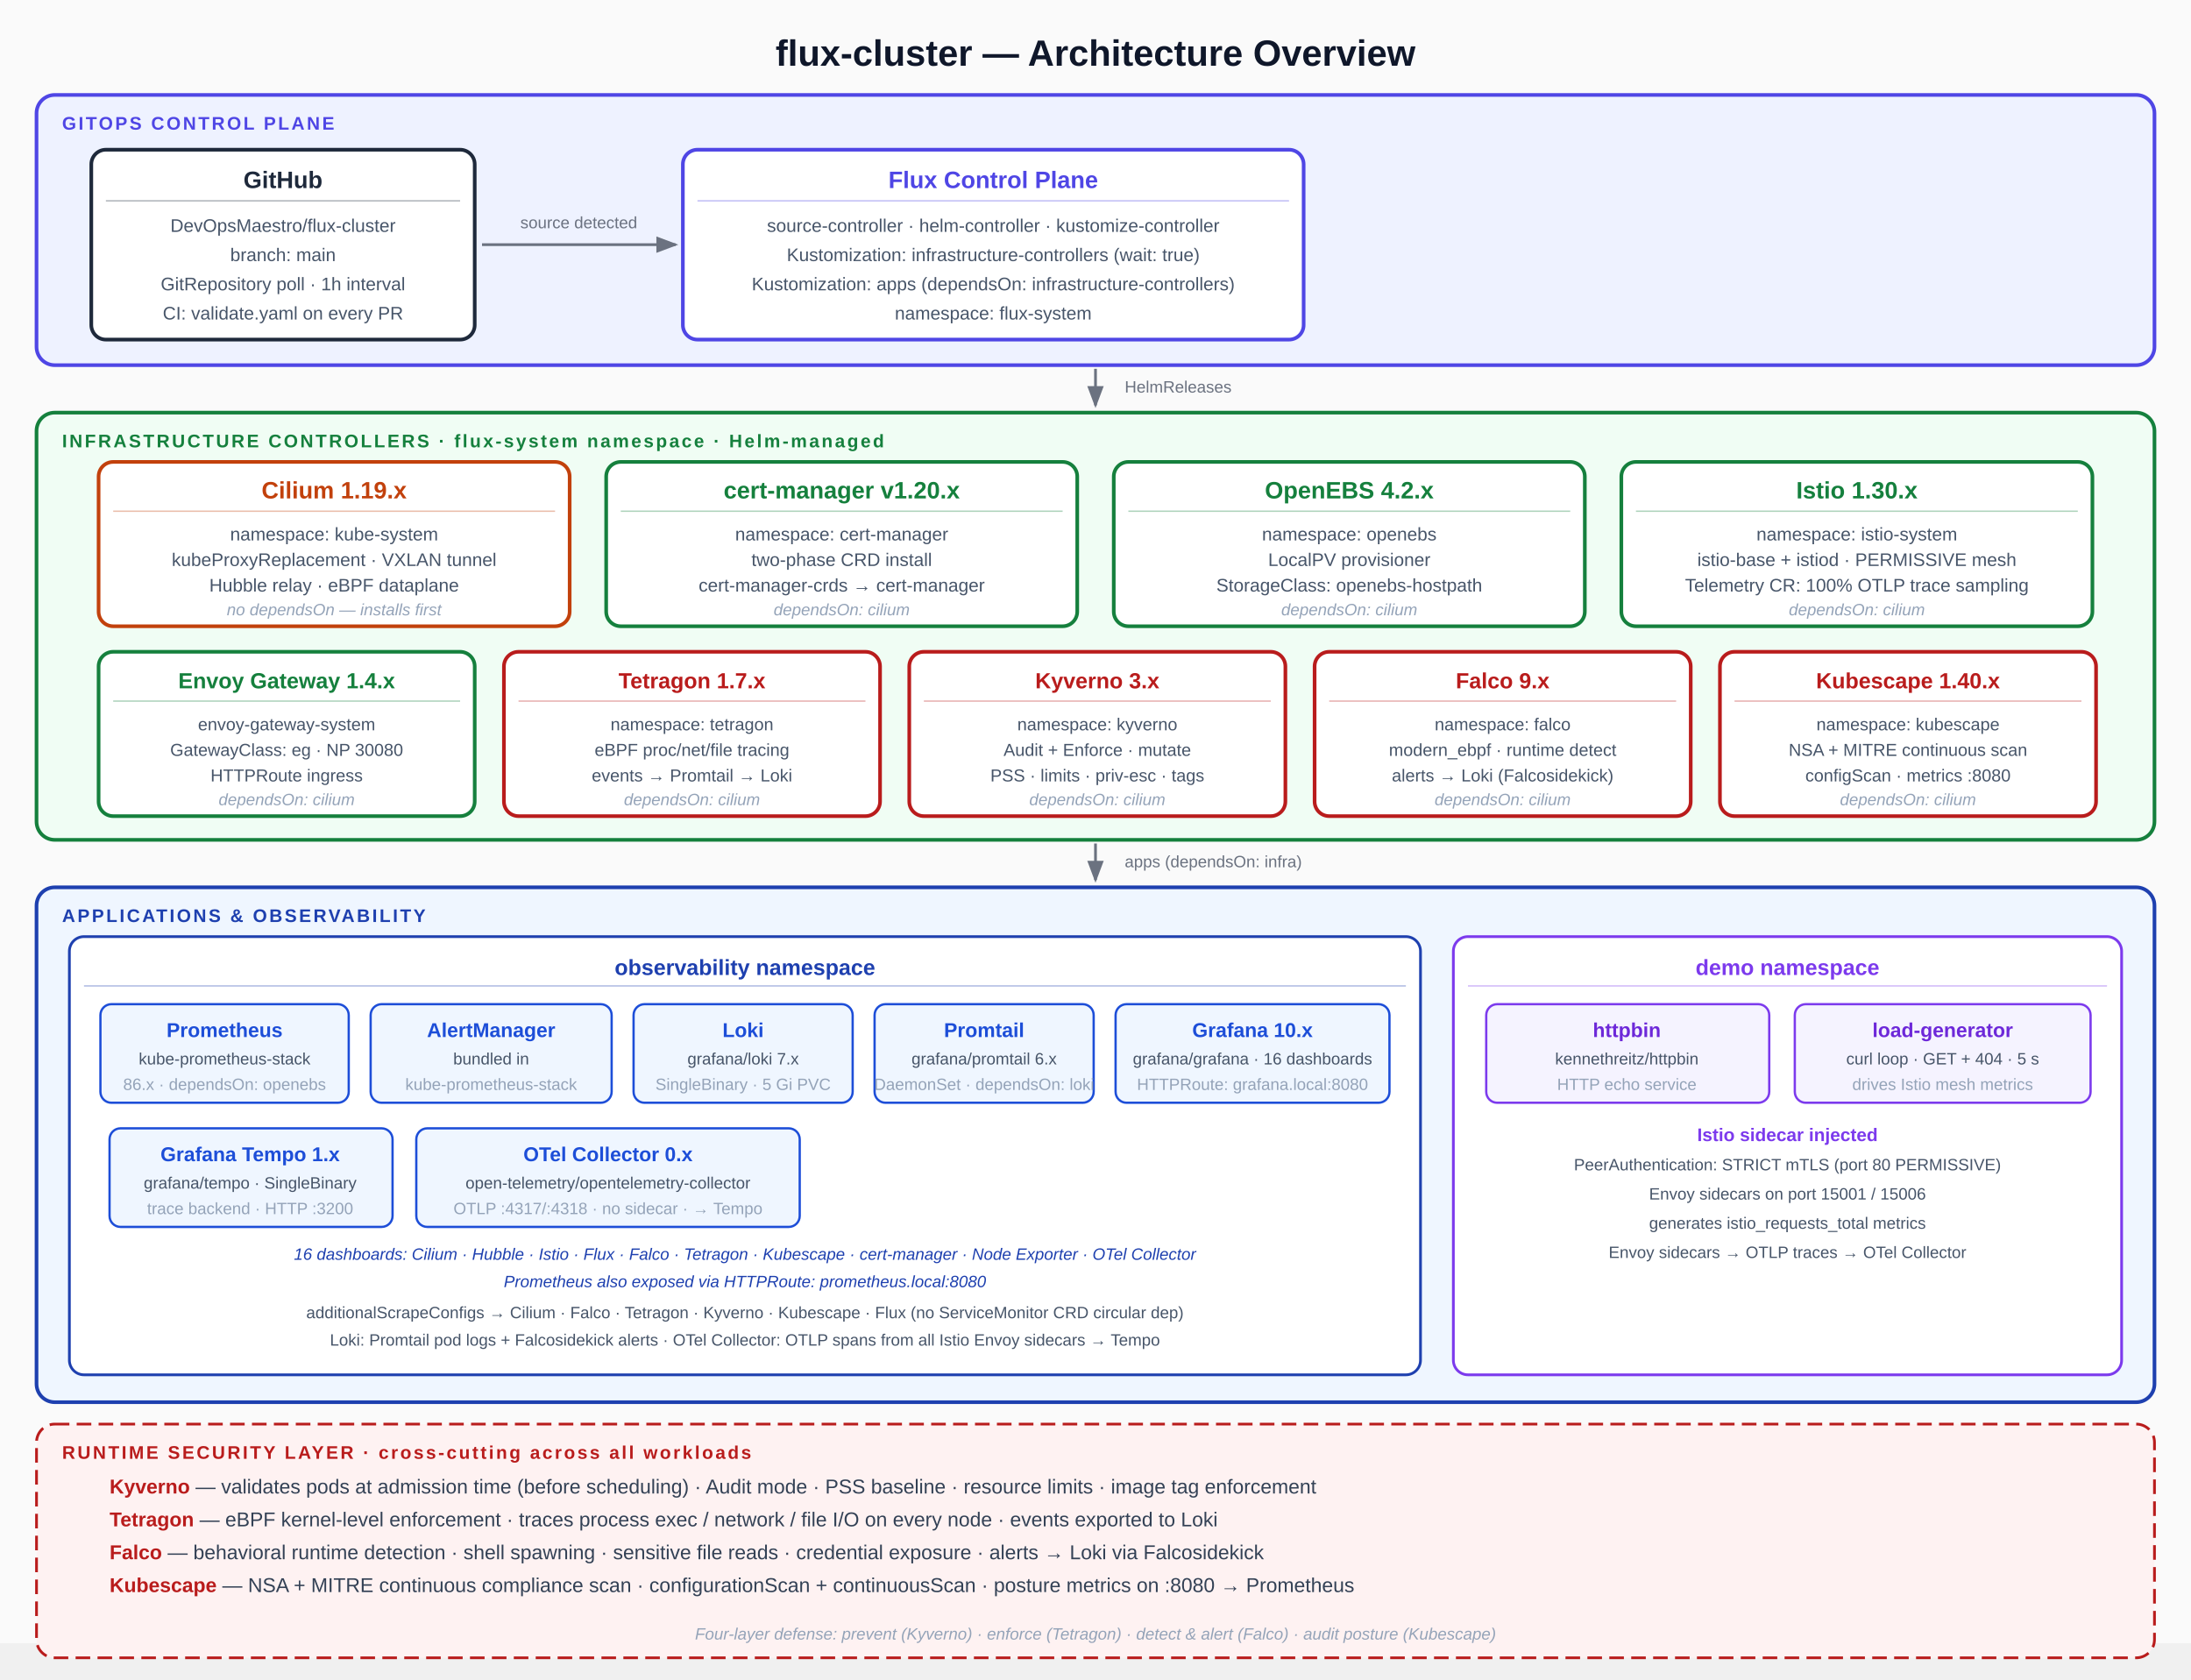
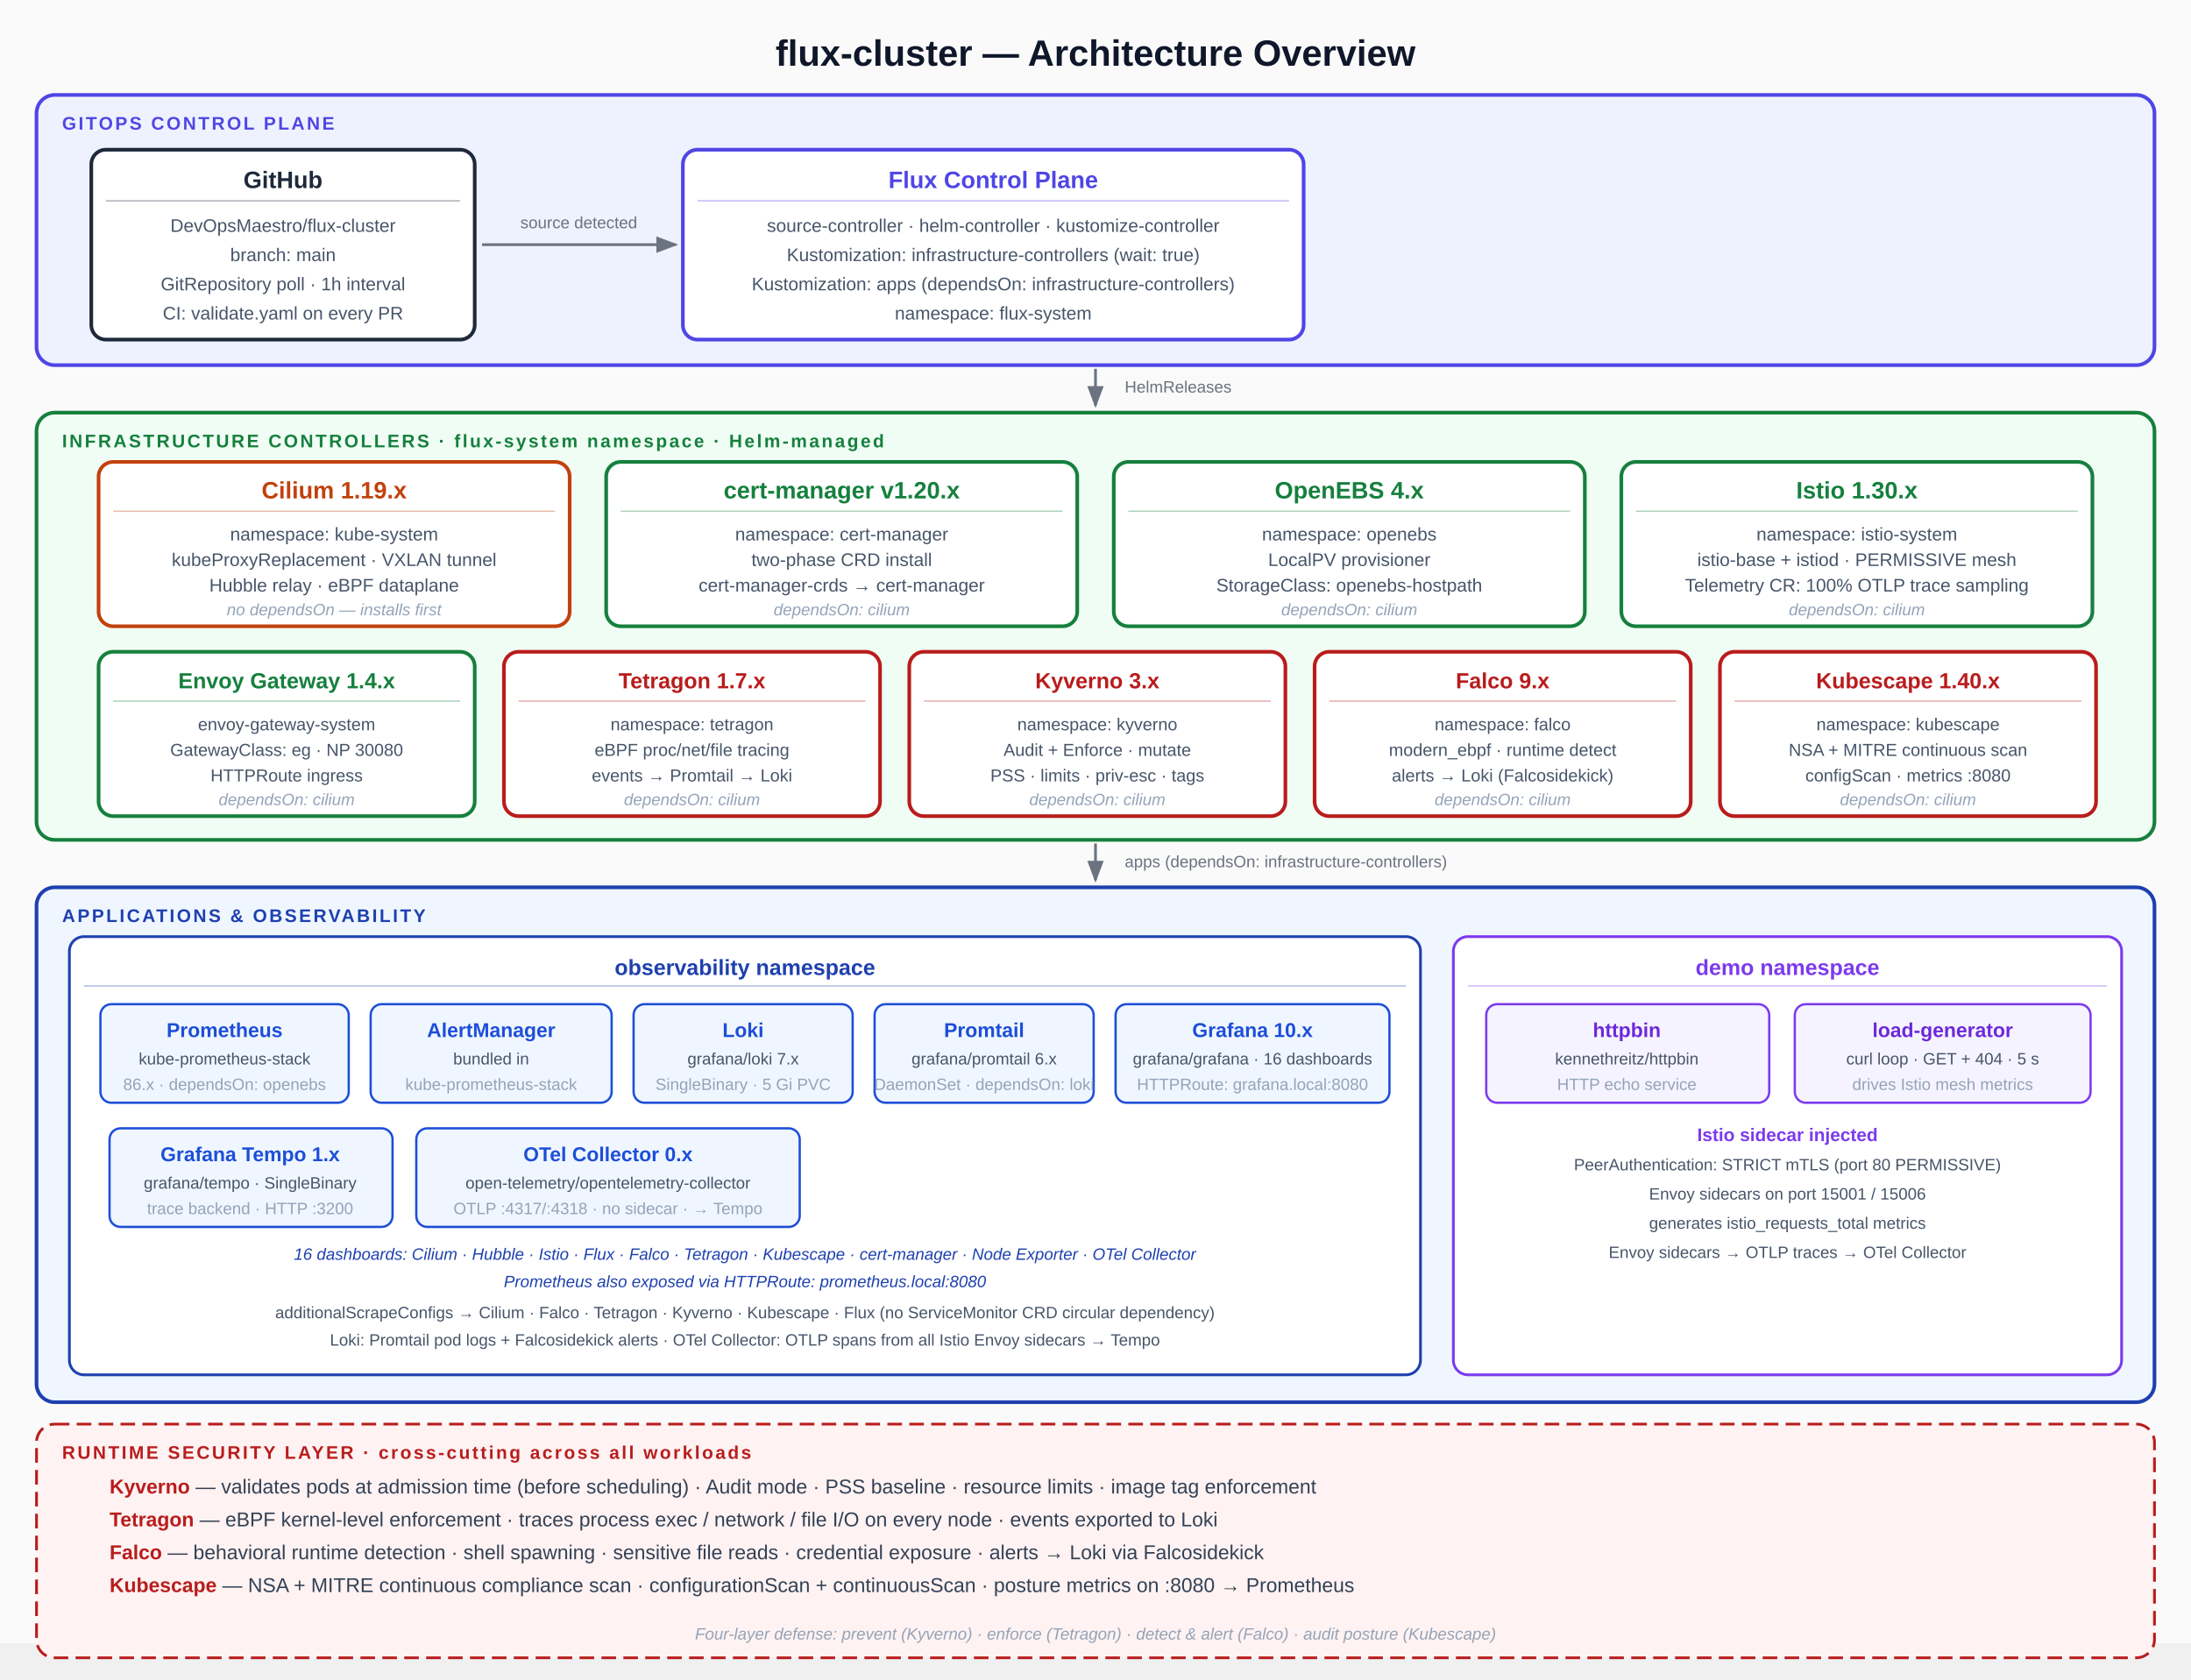
<svg xmlns="http://www.w3.org/2000/svg" width="1200" height="920" viewBox="0 0 1200 920">
  <defs>
    <marker id="arr" markerWidth="8" markerHeight="6" refX="7" refY="3" orient="auto">
      <polygon points="0 0, 8 3, 0 6" fill="#6B7280" />
    </marker>
    <marker id="arr-red" markerWidth="8" markerHeight="6" refX="7" refY="3" orient="auto">
      <polygon points="0 0, 8 3, 0 6" fill="#DC2626" />
    </marker>
  </defs>
  <rect width="1200" height="900" fill="#FAFAFA" />
  <text x="600" y="36" text-anchor="middle" font-family="system-ui, -apple-system, Arial, sans-serif" font-size="20" font-weight="700" fill="#0F172A">flux-cluster — Architecture Overview</text>
  <rect x="20" y="52" width="1160" height="148" rx="10" fill="#EEF2FF" stroke="#4F46E5" stroke-width="2" />
  <text x="34" y="71" font-family="system-ui, -apple-system, Arial, sans-serif" font-size="10" font-weight="700" fill="#4F46E5" letter-spacing="1.2">GITOPS CONTROL PLANE</text>
  <rect x="50" y="82" width="210" height="104" rx="8" fill="white" stroke="#1E293B" stroke-width="2" />
  <text x="155" y="103" text-anchor="middle" font-family="system-ui, -apple-system, Arial, sans-serif" font-size="13" font-weight="700" fill="#1E293B">GitHub</text>
  <line x1="58" y1="110" x2="252" y2="110" stroke="#1E293B" stroke-width="0.75" opacity="0.35" />
  <text x="155" y="127" text-anchor="middle" font-family="system-ui, -apple-system, Arial, sans-serif" font-size="10" fill="#475569">DevOpsMaestro/flux-cluster</text>
  <text x="155" y="143" text-anchor="middle" font-family="system-ui, -apple-system, Arial, sans-serif" font-size="10" fill="#475569">branch: main</text>
  <text x="155" y="159" text-anchor="middle" font-family="system-ui, -apple-system, Arial, sans-serif" font-size="10" fill="#475569">GitRepository poll · 1h interval</text>
  <text x="155" y="175" text-anchor="middle" font-family="system-ui, -apple-system, Arial, sans-serif" font-size="10" fill="#475569">CI: validate.yaml on every PR</text>
  <line x1="264" y1="134" x2="370" y2="134" stroke="#6B7280" stroke-width="1.5" marker-end="url(#arr)" />
  <text x="317" y="125" text-anchor="middle" font-family="system-ui, -apple-system, Arial, sans-serif" font-size="9" fill="#6B7280">source detected</text>
  <rect x="374" y="82" width="340" height="104" rx="8" fill="white" stroke="#4F46E5" stroke-width="2" />
  <text x="544" y="103" text-anchor="middle" font-family="system-ui, -apple-system, Arial, sans-serif" font-size="13" font-weight="700" fill="#4F46E5">Flux Control Plane</text>
  <line x1="382" y1="110" x2="706" y2="110" stroke="#4F46E5" stroke-width="0.75" opacity="0.35" />
  <text x="544" y="127" text-anchor="middle" font-family="system-ui, -apple-system, Arial, sans-serif" font-size="10" fill="#475569">source-controller · helm-controller · kustomize-controller</text>
  <text x="544" y="143" text-anchor="middle" font-family="system-ui, -apple-system, Arial, sans-serif" font-size="10" fill="#475569">Kustomization: infrastructure-controllers (wait: true)</text>
  <text x="544" y="159" text-anchor="middle" font-family="system-ui, -apple-system, Arial, sans-serif" font-size="10" fill="#475569">Kustomization: apps (dependsOn: infrastructure-controllers)</text>
  <text x="544" y="175" text-anchor="middle" font-family="system-ui, -apple-system, Arial, sans-serif" font-size="10" fill="#475569">namespace: flux-system</text>
  <line x1="600" y1="202" x2="600" y2="222" stroke="#6B7280" stroke-width="1.5" marker-end="url(#arr)" />
  <text x="616" y="215" font-family="system-ui, -apple-system, Arial, sans-serif" font-size="9" fill="#6B7280">HelmReleases</text>
  <rect x="20" y="226" width="1160" height="234" rx="10" fill="#F0FDF4" stroke="#15803D" stroke-width="2" />
  <text x="34" y="245" font-family="system-ui, -apple-system, Arial, sans-serif" font-size="10" font-weight="700" fill="#15803D" letter-spacing="1.2">INFRASTRUCTURE CONTROLLERS  ·  flux-system namespace  ·  Helm-managed</text>
  <rect x="54" y="253" width="258" height="90" rx="8" fill="white" stroke="#C2410C" stroke-width="2" />
  <text x="183" y="273" text-anchor="middle" font-family="system-ui, -apple-system, Arial, sans-serif" font-size="13" font-weight="700" fill="#C2410C">Cilium 1.19.x</text>
  <line x1="62" y1="280" x2="304" y2="280" stroke="#C2410C" stroke-width="0.75" opacity="0.35" />
  <text x="183" y="296" text-anchor="middle" font-family="system-ui, -apple-system, Arial, sans-serif" font-size="10" fill="#475569">namespace: kube-system</text>
  <text x="183" y="310" text-anchor="middle" font-family="system-ui, -apple-system, Arial, sans-serif" font-size="10" fill="#475569">kubeProxyReplacement · VXLAN tunnel</text>
  <text x="183" y="324" text-anchor="middle" font-family="system-ui, -apple-system, Arial, sans-serif" font-size="10" fill="#475569">Hubble relay · eBPF dataplane</text>
  <text x="183" y="337" text-anchor="middle" font-family="system-ui, -apple-system, Arial, sans-serif" font-size="9" fill="#94A3B8" font-style="italic">no dependsOn — installs first</text>
  <rect x="332" y="253" width="258" height="90" rx="8" fill="white" stroke="#15803D" stroke-width="2" />
  <text x="461" y="273" text-anchor="middle" font-family="system-ui, -apple-system, Arial, sans-serif" font-size="13" font-weight="700" fill="#15803D">cert-manager v1.20.x</text>
  <line x1="340" y1="280" x2="582" y2="280" stroke="#15803D" stroke-width="0.75" opacity="0.35" />
  <text x="461" y="296" text-anchor="middle" font-family="system-ui, -apple-system, Arial, sans-serif" font-size="10" fill="#475569">namespace: cert-manager</text>
  <text x="461" y="310" text-anchor="middle" font-family="system-ui, -apple-system, Arial, sans-serif" font-size="10" fill="#475569">two-phase CRD install</text>
  <text x="461" y="324" text-anchor="middle" font-family="system-ui, -apple-system, Arial, sans-serif" font-size="10" fill="#475569">cert-manager-crds → cert-manager</text>
  <text x="461" y="337" text-anchor="middle" font-family="system-ui, -apple-system, Arial, sans-serif" font-size="9" fill="#94A3B8" font-style="italic">dependsOn: cilium</text>
  <rect x="610" y="253" width="258" height="90" rx="8" fill="white" stroke="#15803D" stroke-width="2" />
-   <text x="739" y="273" text-anchor="middle" font-family="system-ui, -apple-system, Arial, sans-serif" font-size="13" font-weight="700" fill="#15803D">OpenEBS 4.2.x</text>
+   <text x="739" y="273" text-anchor="middle" font-family="system-ui, -apple-system, Arial, sans-serif" font-size="13" font-weight="700" fill="#15803D">OpenEBS 4.x</text>
  <line x1="618" y1="280" x2="860" y2="280" stroke="#15803D" stroke-width="0.75" opacity="0.35" />
  <text x="739" y="296" text-anchor="middle" font-family="system-ui, -apple-system, Arial, sans-serif" font-size="10" fill="#475569">namespace: openebs</text>
  <text x="739" y="310" text-anchor="middle" font-family="system-ui, -apple-system, Arial, sans-serif" font-size="10" fill="#475569">LocalPV provisioner</text>
  <text x="739" y="324" text-anchor="middle" font-family="system-ui, -apple-system, Arial, sans-serif" font-size="10" fill="#475569">StorageClass: openebs-hostpath</text>
  <text x="739" y="337" text-anchor="middle" font-family="system-ui, -apple-system, Arial, sans-serif" font-size="9" fill="#94A3B8" font-style="italic">dependsOn: cilium</text>
  <rect x="888" y="253" width="258" height="90" rx="8" fill="white" stroke="#15803D" stroke-width="2" />
  <text x="1017" y="273" text-anchor="middle" font-family="system-ui, -apple-system, Arial, sans-serif" font-size="13" font-weight="700" fill="#15803D">Istio 1.30.x</text>
  <line x1="896" y1="280" x2="1138" y2="280" stroke="#15803D" stroke-width="0.75" opacity="0.35" />
  <text x="1017" y="296" text-anchor="middle" font-family="system-ui, -apple-system, Arial, sans-serif" font-size="10" fill="#475569">namespace: istio-system</text>
  <text x="1017" y="310" text-anchor="middle" font-family="system-ui, -apple-system, Arial, sans-serif" font-size="10" fill="#475569">istio-base + istiod · PERMISSIVE mesh</text>
  <text x="1017" y="324" text-anchor="middle" font-family="system-ui, -apple-system, Arial, sans-serif" font-size="10" fill="#475569">Telemetry CR: 100% OTLP trace sampling</text>
  <text x="1017" y="337" text-anchor="middle" font-family="system-ui, -apple-system, Arial, sans-serif" font-size="9" fill="#94A3B8" font-style="italic">dependsOn: cilium</text>
  <rect x="54" y="357" width="206" height="90" rx="8" fill="white" stroke="#15803D" stroke-width="2" />
  <text x="157" y="377" text-anchor="middle" font-family="system-ui, -apple-system, Arial, sans-serif" font-size="12" font-weight="700" fill="#15803D">Envoy Gateway 1.4.x</text>
  <line x1="62" y1="384" x2="252" y2="384" stroke="#15803D" stroke-width="0.75" opacity="0.35" />
  <text x="157" y="400" text-anchor="middle" font-family="system-ui, -apple-system, Arial, sans-serif" font-size="9.5" fill="#475569">envoy-gateway-system</text>
  <text x="157" y="414" text-anchor="middle" font-family="system-ui, -apple-system, Arial, sans-serif" font-size="9.5" fill="#475569">GatewayClass: eg · NP 30080</text>
  <text x="157" y="428" text-anchor="middle" font-family="system-ui, -apple-system, Arial, sans-serif" font-size="9.5" fill="#475569">HTTPRoute ingress</text>
  <text x="157" y="441" text-anchor="middle" font-family="system-ui, -apple-system, Arial, sans-serif" font-size="9" fill="#94A3B8" font-style="italic">dependsOn: cilium</text>
  <rect x="276" y="357" width="206" height="90" rx="8" fill="white" stroke="#B91C1C" stroke-width="2" />
  <text x="379" y="377" text-anchor="middle" font-family="system-ui, -apple-system, Arial, sans-serif" font-size="12" font-weight="700" fill="#B91C1C">Tetragon 1.7.x</text>
  <line x1="284" y1="384" x2="474" y2="384" stroke="#B91C1C" stroke-width="0.75" opacity="0.35" />
  <text x="379" y="400" text-anchor="middle" font-family="system-ui, -apple-system, Arial, sans-serif" font-size="9.5" fill="#475569">namespace: tetragon</text>
  <text x="379" y="414" text-anchor="middle" font-family="system-ui, -apple-system, Arial, sans-serif" font-size="9.5" fill="#475569">eBPF proc/net/file tracing</text>
  <text x="379" y="428" text-anchor="middle" font-family="system-ui, -apple-system, Arial, sans-serif" font-size="9.5" fill="#475569">events → Promtail → Loki</text>
  <text x="379" y="441" text-anchor="middle" font-family="system-ui, -apple-system, Arial, sans-serif" font-size="9" fill="#94A3B8" font-style="italic">dependsOn: cilium</text>
  <rect x="498" y="357" width="206" height="90" rx="8" fill="white" stroke="#B91C1C" stroke-width="2" />
  <text x="601" y="377" text-anchor="middle" font-family="system-ui, -apple-system, Arial, sans-serif" font-size="12" font-weight="700" fill="#B91C1C">Kyverno 3.x</text>
  <line x1="506" y1="384" x2="696" y2="384" stroke="#B91C1C" stroke-width="0.75" opacity="0.35" />
  <text x="601" y="400" text-anchor="middle" font-family="system-ui, -apple-system, Arial, sans-serif" font-size="9.5" fill="#475569">namespace: kyverno</text>
  <text x="601" y="414" text-anchor="middle" font-family="system-ui, -apple-system, Arial, sans-serif" font-size="9.5" fill="#475569">Audit + Enforce · mutate</text>
  <text x="601" y="428" text-anchor="middle" font-family="system-ui, -apple-system, Arial, sans-serif" font-size="9.5" fill="#475569">PSS · limits · priv-esc · tags</text>
  <text x="601" y="441" text-anchor="middle" font-family="system-ui, -apple-system, Arial, sans-serif" font-size="9" fill="#94A3B8" font-style="italic">dependsOn: cilium</text>
  <rect x="720" y="357" width="206" height="90" rx="8" fill="white" stroke="#B91C1C" stroke-width="2" />
  <text x="823" y="377" text-anchor="middle" font-family="system-ui, -apple-system, Arial, sans-serif" font-size="12" font-weight="700" fill="#B91C1C">Falco 9.x</text>
  <line x1="728" y1="384" x2="918" y2="384" stroke="#B91C1C" stroke-width="0.75" opacity="0.35" />
  <text x="823" y="400" text-anchor="middle" font-family="system-ui, -apple-system, Arial, sans-serif" font-size="9.5" fill="#475569">namespace: falco</text>
  <text x="823" y="414" text-anchor="middle" font-family="system-ui, -apple-system, Arial, sans-serif" font-size="9.5" fill="#475569">modern_ebpf · runtime detect</text>
  <text x="823" y="428" text-anchor="middle" font-family="system-ui, -apple-system, Arial, sans-serif" font-size="9.5" fill="#475569">alerts → Loki (Falcosidekick)</text>
  <text x="823" y="441" text-anchor="middle" font-family="system-ui, -apple-system, Arial, sans-serif" font-size="9" fill="#94A3B8" font-style="italic">dependsOn: cilium</text>
  <rect x="942" y="357" width="206" height="90" rx="8" fill="white" stroke="#B91C1C" stroke-width="2" />
  <text x="1045" y="377" text-anchor="middle" font-family="system-ui, -apple-system, Arial, sans-serif" font-size="12" font-weight="700" fill="#B91C1C">Kubescape 1.40.x</text>
  <line x1="950" y1="384" x2="1140" y2="384" stroke="#B91C1C" stroke-width="0.75" opacity="0.35" />
  <text x="1045" y="400" text-anchor="middle" font-family="system-ui, -apple-system, Arial, sans-serif" font-size="9.5" fill="#475569">namespace: kubescape</text>
  <text x="1045" y="414" text-anchor="middle" font-family="system-ui, -apple-system, Arial, sans-serif" font-size="9.5" fill="#475569">NSA + MITRE continuous scan</text>
  <text x="1045" y="428" text-anchor="middle" font-family="system-ui, -apple-system, Arial, sans-serif" font-size="9.5" fill="#475569">configScan · metrics :8080</text>
  <text x="1045" y="441" text-anchor="middle" font-family="system-ui, -apple-system, Arial, sans-serif" font-size="9" fill="#94A3B8" font-style="italic">dependsOn: cilium</text>
  <line x1="600" y1="462" x2="600" y2="482" stroke="#6B7280" stroke-width="1.5" marker-end="url(#arr)" />
-   <text x="616" y="475" font-family="system-ui, -apple-system, Arial, sans-serif" font-size="9" fill="#6B7280">apps (dependsOn: infra)</text>
+   <text x="616" y="475" font-family="system-ui, -apple-system, Arial, sans-serif" font-size="9" fill="#6B7280">apps (dependsOn: infrastructure-controllers)</text>
  <rect x="20" y="486" width="1160" height="282" rx="10" fill="#EFF6FF" stroke="#1E40AF" stroke-width="2" />
  <text x="34" y="505" font-family="system-ui, -apple-system, Arial, sans-serif" font-size="10" font-weight="700" fill="#1E40AF" letter-spacing="1.2">APPLICATIONS  &amp;  OBSERVABILITY</text>
  <rect x="38" y="513" width="740" height="240" rx="8" fill="white" stroke="#1E40AF" stroke-width="1.5" />
  <text x="408" y="534" text-anchor="middle" font-family="system-ui, -apple-system, Arial, sans-serif" font-size="12" font-weight="700" fill="#1E40AF">observability namespace</text>
  <line x1="46" y1="540" x2="770" y2="540" stroke="#1E40AF" stroke-width="0.75" opacity="0.35" />
  <rect x="55" y="550" width="136" height="54" rx="6" fill="#EFF6FF" stroke="#1D4ED8" stroke-width="1.25" />
  <text x="123" y="568" text-anchor="middle" font-family="system-ui, -apple-system, Arial, sans-serif" font-size="11" font-weight="700" fill="#1D4ED8">Prometheus</text>
  <text x="123" y="583" text-anchor="middle" font-family="system-ui, -apple-system, Arial, sans-serif" font-size="9" fill="#475569">kube-prometheus-stack</text>
  <text x="123" y="597" text-anchor="middle" font-family="system-ui, -apple-system, Arial, sans-serif" font-size="9" fill="#94A3B8">86.x · dependsOn: openebs</text>
  <rect x="203" y="550" width="132" height="54" rx="6" fill="#EFF6FF" stroke="#1D4ED8" stroke-width="1.25" />
  <text x="269" y="568" text-anchor="middle" font-family="system-ui, -apple-system, Arial, sans-serif" font-size="11" font-weight="700" fill="#1D4ED8">AlertManager</text>
  <text x="269" y="583" text-anchor="middle" font-family="system-ui, -apple-system, Arial, sans-serif" font-size="9" fill="#475569">bundled in</text>
  <text x="269" y="597" text-anchor="middle" font-family="system-ui, -apple-system, Arial, sans-serif" font-size="9" fill="#94A3B8">kube-prometheus-stack</text>
  <rect x="347" y="550" width="120" height="54" rx="6" fill="#EFF6FF" stroke="#1D4ED8" stroke-width="1.25" />
  <text x="407" y="568" text-anchor="middle" font-family="system-ui, -apple-system, Arial, sans-serif" font-size="11" font-weight="700" fill="#1D4ED8">Loki</text>
  <text x="407" y="583" text-anchor="middle" font-family="system-ui, -apple-system, Arial, sans-serif" font-size="9" fill="#475569">grafana/loki 7.x</text>
  <text x="407" y="597" text-anchor="middle" font-family="system-ui, -apple-system, Arial, sans-serif" font-size="9" fill="#94A3B8">SingleBinary · 5 Gi PVC</text>
  <rect x="479" y="550" width="120" height="54" rx="6" fill="#EFF6FF" stroke="#1D4ED8" stroke-width="1.25" />
  <text x="539" y="568" text-anchor="middle" font-family="system-ui, -apple-system, Arial, sans-serif" font-size="11" font-weight="700" fill="#1D4ED8">Promtail</text>
  <text x="539" y="583" text-anchor="middle" font-family="system-ui, -apple-system, Arial, sans-serif" font-size="9" fill="#475569">grafana/promtail 6.x</text>
  <text x="539" y="597" text-anchor="middle" font-family="system-ui, -apple-system, Arial, sans-serif" font-size="9" fill="#94A3B8">DaemonSet · dependsOn: loki</text>
  <rect x="611" y="550" width="150" height="54" rx="6" fill="#EFF6FF" stroke="#1D4ED8" stroke-width="1.25" />
  <text x="686" y="568" text-anchor="middle" font-family="system-ui, -apple-system, Arial, sans-serif" font-size="11" font-weight="700" fill="#1D4ED8">Grafana 10.x</text>
  <text x="686" y="583" text-anchor="middle" font-family="system-ui, -apple-system, Arial, sans-serif" font-size="9" fill="#475569">grafana/grafana · 16 dashboards</text>
  <text x="686" y="597" text-anchor="middle" font-family="system-ui, -apple-system, Arial, sans-serif" font-size="9" fill="#94A3B8">HTTPRoute: grafana.local:8080</text>
  <rect x="60" y="618" width="155" height="54" rx="6" fill="#EFF6FF" stroke="#1D4ED8" stroke-width="1.25" />
  <text x="137" y="636" text-anchor="middle" font-family="system-ui, -apple-system, Arial, sans-serif" font-size="11" font-weight="700" fill="#1D4ED8">Grafana Tempo 1.x</text>
  <text x="137" y="651" text-anchor="middle" font-family="system-ui, -apple-system, Arial, sans-serif" font-size="9" fill="#475569">grafana/tempo · SingleBinary</text>
  <text x="137" y="665" text-anchor="middle" font-family="system-ui, -apple-system, Arial, sans-serif" font-size="9" fill="#94A3B8">trace backend · HTTP :3200</text>
  <rect x="228" y="618" width="210" height="54" rx="6" fill="#EFF6FF" stroke="#1D4ED8" stroke-width="1.25" />
  <text x="333" y="636" text-anchor="middle" font-family="system-ui, -apple-system, Arial, sans-serif" font-size="11" font-weight="700" fill="#1D4ED8">OTel Collector 0.x</text>
  <text x="333" y="651" text-anchor="middle" font-family="system-ui, -apple-system, Arial, sans-serif" font-size="9" fill="#475569">open-telemetry/opentelemetry-collector</text>
  <text x="333" y="665" text-anchor="middle" font-family="system-ui, -apple-system, Arial, sans-serif" font-size="9" fill="#94A3B8">OTLP :4317/:4318 · no sidecar · → Tempo</text>
  <text x="408" y="690" text-anchor="middle" font-family="system-ui, -apple-system, Arial, sans-serif" font-size="9" font-style="italic" fill="#1E40AF">16 dashboards: Cilium · Hubble · Istio · Flux · Falco · Tetragon · Kubescape · cert-manager · Node Exporter · OTel Collector</text>
  <text x="408" y="705" text-anchor="middle" font-family="system-ui, -apple-system, Arial, sans-serif" font-size="9" font-style="italic" fill="#1E40AF">Prometheus also exposed via HTTPRoute: prometheus.local:8080</text>
-   <text x="408" y="722" text-anchor="middle" font-family="system-ui, -apple-system, Arial, sans-serif" font-size="9" fill="#475569">additionalScrapeConfigs → Cilium · Falco · Tetragon · Kyverno · Kubescape · Flux (no ServiceMonitor CRD circular dep)</text>
+   <text x="408" y="722" text-anchor="middle" font-family="system-ui, -apple-system, Arial, sans-serif" font-size="9" fill="#475569">additionalScrapeConfigs → Cilium · Falco · Tetragon · Kyverno · Kubescape · Flux (no ServiceMonitor CRD circular dependency)</text>
  <text x="408" y="737" text-anchor="middle" font-family="system-ui, -apple-system, Arial, sans-serif" font-size="9" fill="#475569">Loki: Promtail pod logs + Falcosidekick alerts  ·  OTel Collector: OTLP spans from all Istio Envoy sidecars → Tempo</text>
  <rect x="796" y="513" width="366" height="240" rx="8" fill="white" stroke="#7C3AED" stroke-width="1.5" />
  <text x="979" y="534" text-anchor="middle" font-family="system-ui, -apple-system, Arial, sans-serif" font-size="12" font-weight="700" fill="#7C3AED">demo namespace</text>
  <line x1="804" y1="540" x2="1154" y2="540" stroke="#7C3AED" stroke-width="0.75" opacity="0.35" />
  <rect x="814" y="550" width="155" height="54" rx="6" fill="#F5F3FF" stroke="#7C3AED" stroke-width="1.25" />
  <text x="891" y="568" text-anchor="middle" font-family="system-ui, -apple-system, Arial, sans-serif" font-size="11" font-weight="700" fill="#6D28D9">httpbin</text>
  <text x="891" y="583" text-anchor="middle" font-family="system-ui, -apple-system, Arial, sans-serif" font-size="9" fill="#475569">kennethreitz/httpbin</text>
  <text x="891" y="597" text-anchor="middle" font-family="system-ui, -apple-system, Arial, sans-serif" font-size="9" fill="#94A3B8">HTTP echo service</text>
  <rect x="983" y="550" width="162" height="54" rx="6" fill="#F5F3FF" stroke="#7C3AED" stroke-width="1.25" />
  <text x="1064" y="568" text-anchor="middle" font-family="system-ui, -apple-system, Arial, sans-serif" font-size="11" font-weight="700" fill="#6D28D9">load-generator</text>
  <text x="1064" y="583" text-anchor="middle" font-family="system-ui, -apple-system, Arial, sans-serif" font-size="9" fill="#475569">curl loop · GET + 404 · 5 s</text>
  <text x="1064" y="597" text-anchor="middle" font-family="system-ui, -apple-system, Arial, sans-serif" font-size="9" fill="#94A3B8">drives Istio mesh metrics</text>
  <text x="979" y="625" text-anchor="middle" font-family="system-ui, -apple-system, Arial, sans-serif" font-size="10" font-weight="600" fill="#7C3AED">Istio sidecar injected</text>
  <text x="979" y="641" text-anchor="middle" font-family="system-ui, -apple-system, Arial, sans-serif" font-size="9" fill="#475569">PeerAuthentication: STRICT mTLS (port 80 PERMISSIVE)</text>
  <text x="979" y="657" text-anchor="middle" font-family="system-ui, -apple-system, Arial, sans-serif" font-size="9" fill="#475569">Envoy sidecars on port 15001 / 15006</text>
  <text x="979" y="673" text-anchor="middle" font-family="system-ui, -apple-system, Arial, sans-serif" font-size="9" fill="#475569">generates istio_requests_total metrics</text>
  <text x="979" y="689" text-anchor="middle" font-family="system-ui, -apple-system, Arial, sans-serif" font-size="9" fill="#475569">Envoy sidecars → OTLP traces → OTel Collector</text>
  <rect x="20" y="780" width="1160" height="128" rx="10" fill="#FEF2F2" stroke="#B91C1C" stroke-width="1.5" stroke-dasharray="8,4" />
  <text x="34" y="799" font-family="system-ui, -apple-system, Arial, sans-serif" font-size="10" font-weight="700" fill="#B91C1C" letter-spacing="1.2">RUNTIME SECURITY LAYER  ·  cross-cutting across all workloads</text>
  <text x="60" y="818" font-family="system-ui, -apple-system, Arial, sans-serif" font-size="11" fill="#334155">
    <tspan font-weight="700" fill="#B91C1C">Kyverno</tspan>
    <tspan> — validates pods at admission time (before scheduling) · Audit mode · PSS baseline · resource limits · image tag enforcement</tspan>
  </text>
  <text x="60" y="836" font-family="system-ui, -apple-system, Arial, sans-serif" font-size="11" fill="#334155">
    <tspan font-weight="700" fill="#B91C1C">Tetragon</tspan>
    <tspan> — eBPF kernel-level enforcement · traces process exec / network / file I/O on every node · events exported to Loki</tspan>
  </text>
  <text x="60" y="854" font-family="system-ui, -apple-system, Arial, sans-serif" font-size="11" fill="#334155">
    <tspan font-weight="700" fill="#B91C1C">Falco</tspan>
    <tspan> — behavioral runtime detection · shell spawning · sensitive file reads · credential exposure · alerts → Loki via Falcosidekick</tspan>
  </text>
  <text x="60" y="872" font-family="system-ui, -apple-system, Arial, sans-serif" font-size="11" fill="#334155">
    <tspan font-weight="700" fill="#B91C1C">Kubescape</tspan>
    <tspan> — NSA + MITRE continuous compliance scan · configurationScan + continuousScan · posture metrics on :8080 → Prometheus</tspan>
  </text>
  <text x="600" y="898" text-anchor="middle" font-family="system-ui, -apple-system, Arial, sans-serif" font-size="9" font-style="italic" fill="#94A3B8">Four-layer defense: prevent (Kyverno) · enforce (Tetragon) · detect &amp; alert (Falco) · audit posture (Kubescape)</text>
</svg>
